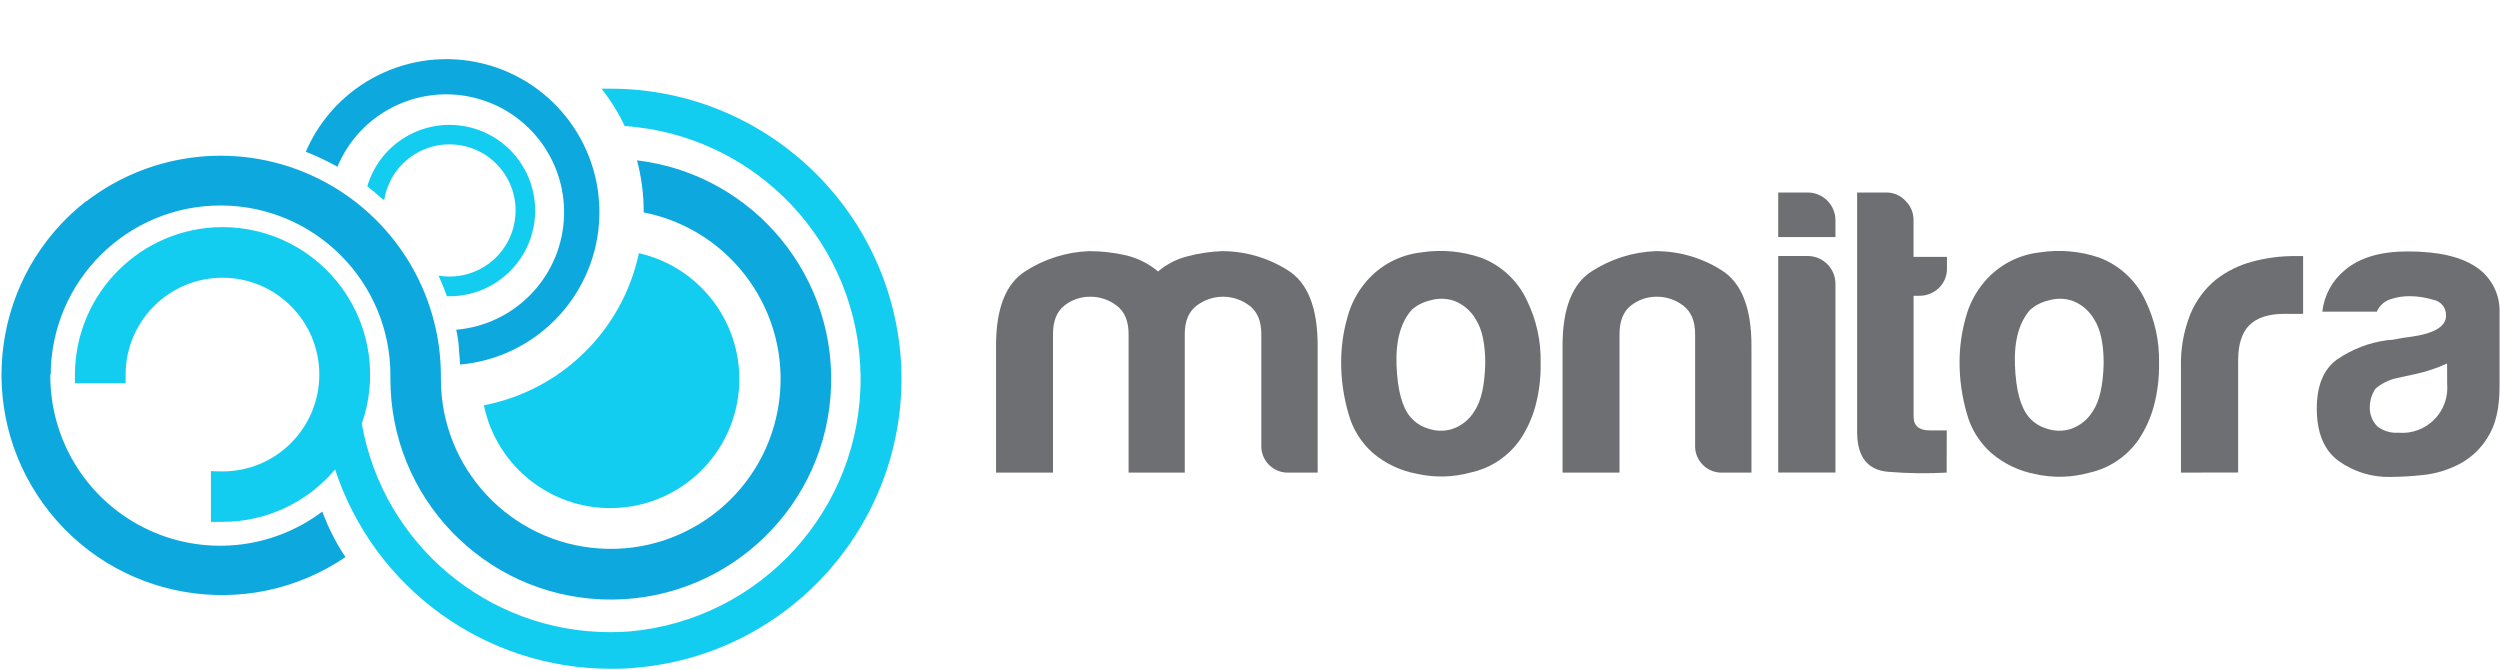
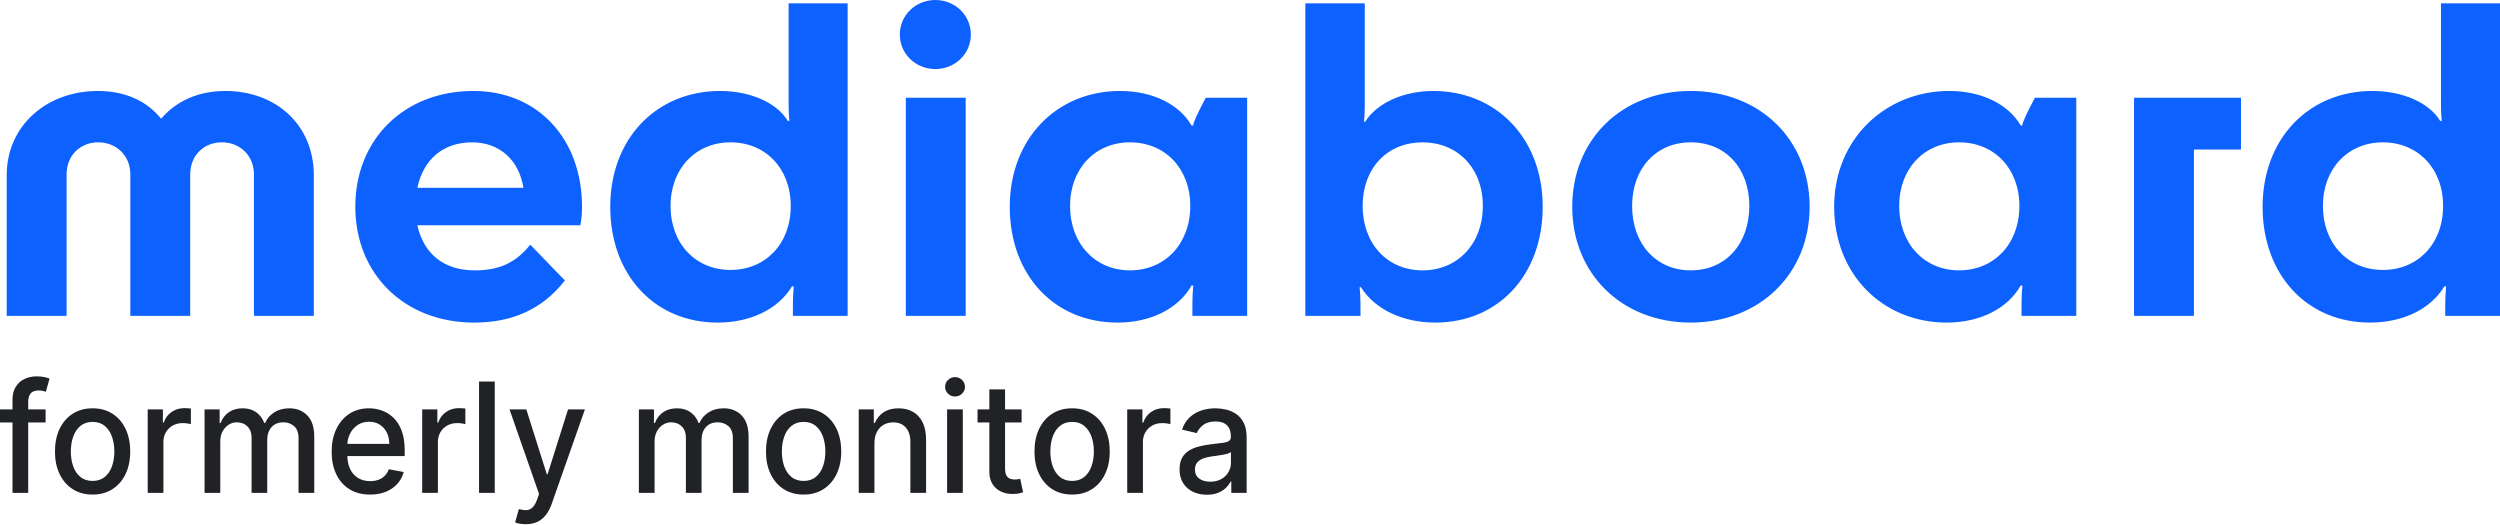
- <svg xmlns="http://www.w3.org/2000/svg" viewBox="0 0 443.76 118.83">
-   <defs>
-     <style>.cls-1{fill:#6e6f72;}.cls-2{fill:#13cdf0;}.cls-3{fill:#0ca8de;}</style>
-   </defs>
-   <g id="text">
-     <path class="cls-1" d="M431.44,316.95h-10V292.38q0-3.47-2.1-5.06a7.59,7.59,0,0,0-4.7-1.59,7.29,7.29,0,0,0-4.62,1.59q-2,1.59-2,5.06v24.57H397.91V294.4q0-9.83,5.13-13.15a22.43,22.43,0,0,1,11.35-3.61,29.31,29.31,0,0,1,6.5.72,13.69,13.69,0,0,1,5.78,2.89,12.79,12.79,0,0,1,5.13-2.67,28.79,28.79,0,0,1,6.14-.94A21.76,21.76,0,0,1,449.65,281Q455,284.29,455,294.4v22.55h-5.06A4.7,4.7,0,0,1,445,312V292.38q0-3.47-2.1-5.06a7.73,7.73,0,0,0-9.39,0q-2.1,1.59-2.1,5.06v24.57Z" transform="translate(-221.11 -233.06)" />
-     <path class="cls-1" d="M464.81,313.48a14.28,14.28,0,0,1-4.34-7,32.25,32.25,0,0,1-1.3-9.18,29,29,0,0,1,1.08-7.8,16.1,16.1,0,0,1,3.4-6.5,15,15,0,0,1,9.68-5.13,22.3,22.3,0,0,1,10.7.94,14.74,14.74,0,0,1,8.09,7.52,24,24,0,0,1,2.46,11.13,27.54,27.54,0,0,1-1,7.95A20.35,20.35,0,0,1,491,311a14.44,14.44,0,0,1-8.82,5.93,19.67,19.67,0,0,1-9.61.22A16.8,16.8,0,0,1,464.81,313.48ZM471.75,288q-3,3.33-2.75,9.9t2.46,9.18a6.47,6.47,0,0,0,3,2,6.89,6.89,0,0,0,4.41.14,7.39,7.39,0,0,0,4-3.25q1.73-2.6,1.88-8.38,0-5.2-1.66-7.8a7.53,7.53,0,0,0-3.83-3.32,7,7,0,0,0-4.34-.07A7.53,7.53,0,0,0,471.75,288Z" transform="translate(-221.11 -233.06)" />
-     <path class="cls-1" d="M532,316.95h-5.06A4.7,4.7,0,0,1,522,312V292.38q0-3.47-2.1-5.06a7.59,7.59,0,0,0-4.7-1.59,7.29,7.29,0,0,0-4.62,1.59q-2,1.59-2,5.06v24.57H498.47V294.4q0-9.83,5.13-13.15a22.43,22.43,0,0,1,11.35-3.61A21.76,21.76,0,0,1,526.65,281Q532,284.29,532,294.4Z" transform="translate(-221.11 -233.06)" />
-     <path class="cls-1" d="M536.75,267.23H542a4.93,4.93,0,0,1,4.91,4.91v3H536.75Zm0,11.27H542a4.93,4.93,0,0,1,4.91,4.91v33.53H536.75Z" transform="translate(-221.11 -233.06)" />
-     <path class="cls-1" d="M566.65,316.95a75.24,75.24,0,0,1-10.33-.14q-5.56-.43-5.56-7.08V267.23H556a4.58,4.58,0,0,1,3.32,1.45,4.74,4.74,0,0,1,1.45,3.47v6.5h5.93v2a4.67,4.67,0,0,1-1.45,3.54,4.85,4.85,0,0,1-3.47,1.37h-1V307q0,2.46,2.89,2.46h3Z" transform="translate(-221.11 -233.06)" />
-     <path class="cls-1" d="M574.58,313.48a14.28,14.28,0,0,1-4.34-7,32.25,32.25,0,0,1-1.3-9.18,29,29,0,0,1,1.08-7.8,16.1,16.1,0,0,1,3.4-6.5,15,15,0,0,1,9.68-5.13,22.3,22.3,0,0,1,10.7.94,14.74,14.74,0,0,1,8.09,7.52,24,24,0,0,1,2.46,11.13,27.54,27.54,0,0,1-1,7.95,20.34,20.34,0,0,1-2.6,5.64,14.44,14.44,0,0,1-8.82,5.93,19.67,19.67,0,0,1-9.61.22A16.8,16.8,0,0,1,574.58,313.48ZM581.52,288q-3,3.33-2.75,9.9t2.46,9.18a6.47,6.47,0,0,0,3,2,6.89,6.89,0,0,0,4.41.14,7.39,7.39,0,0,0,4-3.25q1.73-2.6,1.88-8.38,0-5.2-1.66-7.8a7.53,7.53,0,0,0-3.83-3.32,7,7,0,0,0-4.34-.07A7.53,7.53,0,0,0,581.52,288Z" transform="translate(-221.11 -233.06)" />
-     <path class="cls-1" d="M608.24,316.95V298.3a23.8,23.8,0,0,1,1.66-9.47,15.67,15.67,0,0,1,4.55-6.14,17.89,17.89,0,0,1,6.43-3.18,28.6,28.6,0,0,1,7.59-1h1.45v10.26h-3.32q-4.19,0-6.21,2t-2,6.36v19.8Z" transform="translate(-221.11 -233.06)" />
-     <path class="cls-1" d="M657.79,315.36a17.8,17.8,0,0,1-6.43,2,57.92,57.92,0,0,1-6,.36,15.14,15.14,0,0,1-9.11-2.82q-3.9-2.82-3.9-9.32,0-6.07,3.54-8.67a20.4,20.4,0,0,1,9-3.47,8.48,8.48,0,0,0,1.73-.22c.67-.14,1.45-.26,2.31-.36q6.36-.87,6.36-3.76a2.74,2.74,0,0,0-2.24-2.82,14.88,14.88,0,0,0-4.12-.65,10.56,10.56,0,0,0-3.61.58,3.94,3.94,0,0,0-2.31,2.17h-9.68a11.13,11.13,0,0,1,4-7.37q3.9-3.32,11.13-3.32,8.09,0,12.14,2.75a9.28,9.28,0,0,1,4.19,8.09v13.15q0,5.78-2.1,9A12.81,12.81,0,0,1,657.79,315.36Zm-2.31-17.78a27.27,27.27,0,0,1-5.64,1.88l-3.32.72a8.55,8.55,0,0,0-3.76,1.88,5.89,5.89,0,0,0-1,3.18,4.69,4.69,0,0,0,1.3,3.47,5.47,5.47,0,0,0,3.76,1.16,8,8,0,0,0,8.67-8.67Z" transform="translate(-221.11 -233.06)" />
-     <text x="-221.11" y="-233.06" />
-   </g>
-   <g id="logo">
-     <path class="cls-2" d="M381,296.66a51.7,51.7,0,0,0-51.36-47.86c-.58,0-1.17,0-1.76,0a34.89,34.89,0,0,1,4.12,6.63,45,45,0,0,1,.79,89.72c-1.08.08-2.18.12-3.26.12a44.77,44.77,0,0,1-44.2-37,26.21,26.21,0,0,0-24.72-34.9,26.27,26.27,0,0,0-26.2,26v1.71h9l0-1.68a17.19,17.19,0,1,1,17.19,17.34h-.29l-1.76-.05v9l1.67,0h.37a26.06,26.06,0,0,0,20-9.3,51.45,51.45,0,0,0,48.91,35.38c1.24,0,2.49,0,3.73-.13A51.54,51.54,0,0,0,381,296.66Z" transform="translate(-221.11 -233.06)" />
-     <path class="cls-3" d="M334.18,261.5a35.45,35.45,0,0,1,1.19,9.11s0,.1,0,.15a30.15,30.15,0,1,1-36,29.58c0-.18,0-.36,0-.54h0a39.11,39.11,0,0,0-62.94-31l0-.06a39.11,39.11,0,0,0,46,63.21,39,39,0,0,1-4.11-8.08,30.15,30.15,0,0,1-48.28-24.32h.07a30.15,30.15,0,0,1,60.3.27h0c0,.18,0,.36,0,.54a39.12,39.12,0,1,0,43.75-38.84Z" transform="translate(-221.11 -233.06)" />
-     <path class="cls-3" d="M281,262.66a20.93,20.93,0,1,1,21.09,28.93,19.5,19.5,0,0,1,.51,3.88c.08.76.14,1.53.18,2.3A27.16,27.16,0,1,0,275.39,260,42.44,42.44,0,0,1,281,262.66Z" transform="translate(-221.11 -233.06)" />
-     <path class="cls-2" d="M289.08,268.48l.25,0A11.73,11.73,0,1,1,299.06,282l-.1,0q.82,1.78,1.48,3.64a15.21,15.21,0,1,0-14.13-19.52Q287.75,267.25,289.08,268.48Z" transform="translate(-221.11 -233.06)" />
-     <path class="cls-2" d="M334.52,278A34.9,34.9,0,0,1,307,305a22.91,22.91,0,1,0,27.5-27Z" transform="translate(-221.11 -233.06)" />
+ <svg xmlns="http://www.w3.org/2000/svg" width="186px" height="39px" viewBox="0 0 186 39" version="1.1">
+   <g id="desktop" stroke="none" stroke-width="1" fill="none" fill-rule="evenodd">
+     <g id="logo_formerly_monitora_blue" fill-rule="nonzero">
+       <path d="M23.348,13.034 C23.348,9.337 20.58,6.768 16.761,6.768 C14.756,6.768 13.101,7.52 11.987,8.836 C10.937,7.52 9.314,6.768 7.277,6.768 C3.49,6.768 0.499,9.337 0.499,13.034 L0.499,23.499 L4.954,23.499 L4.954,12.971 C4.954,11.593 5.941,10.59 7.309,10.59 C8.677,10.59 9.696,11.593 9.696,12.971 L9.696,23.499 L14.151,23.499 L14.151,12.971 C14.151,11.593 15.138,10.59 16.506,10.59 C17.874,10.59 18.893,11.593 18.893,12.971 L18.893,23.499 L23.348,23.499 L23.348,13.034 Z M42.029,20.867 L39.451,18.204 C38.369,19.551 37.16,20.115 35.314,20.115 C33.023,20.115 31.527,18.893 31.05,16.762 L43.174,16.762 C43.27,16.355 43.302,15.822 43.302,15.384 C43.302,10.371 40.056,6.768 35.219,6.768 C30.095,6.768 26.435,10.339 26.435,15.384 C26.435,20.366 30.063,24 35.282,24 C38.083,24 40.342,23.029 42.029,20.867 Z M35.123,10.59 C37.192,10.59 38.624,11.937 38.942,13.974 L31.05,13.974 C31.495,11.875 32.959,10.59 35.123,10.59 Z M45.402,15.384 C45.402,20.46 48.712,24 53.39,24 C55.809,24 57.877,23.029 58.927,21.305 L59.055,21.305 C59.023,21.619 58.991,22.089 58.991,22.778 L58.991,23.499 L63.064,23.499 L63.064,0.25 L58.673,0.25 L58.673,7.582 C58.673,8.46 58.705,8.773 58.736,8.992 L58.609,8.992 C57.782,7.614 55.777,6.768 53.581,6.768 C48.839,6.768 45.402,10.308 45.402,15.384 Z M54.345,20.084 C51.767,20.084 49.889,18.141 49.889,15.321 C49.889,12.533 51.767,10.59 54.345,10.59 C56.954,10.59 58.832,12.533 58.832,15.321 C58.832,18.141 56.954,20.084 54.345,20.084 Z M69.588,5.138 C71.052,5.138 72.23,4.01 72.23,2.569 C72.23,1.128 71.052,0 69.588,0 C68.124,0 66.947,1.128 66.947,2.569 C66.947,4.01 68.124,5.138 69.588,5.138 Z M71.848,23.499 L71.848,7.269 L67.392,7.269 L67.392,23.499 L71.848,23.499 Z M75.126,15.384 C75.126,20.46 78.435,24 83.145,24 C85.659,24 87.696,22.935 88.651,21.243 L88.778,21.243 C88.746,21.587 88.714,22.026 88.714,22.747 L88.714,23.499 L92.788,23.499 L92.788,7.269 L89.709,7.269 C89.067,8.48 88.757,9.17 88.778,9.337 L88.651,9.337 C87.792,7.833 85.85,6.768 83.336,6.768 C78.626,6.768 75.126,10.308 75.126,15.384 Z M84.068,20.115 C81.49,20.115 79.613,18.141 79.613,15.321 C79.613,12.533 81.49,10.59 84.068,10.59 C86.678,10.59 88.555,12.533 88.555,15.321 C88.555,18.141 86.678,20.115 84.068,20.115 Z M114.778,15.384 C114.778,10.308 111.341,6.768 106.631,6.768 C104.404,6.768 102.431,7.676 101.571,9.055 L101.476,9.055 C101.508,8.804 101.539,8.491 101.539,7.645 L101.539,0.25 L97.116,0.25 L97.116,23.499 L101.221,23.499 L101.221,22.872 C101.221,22.151 101.189,21.681 101.158,21.368 L101.253,21.368 C102.303,23.029 104.372,24 106.79,24 C111.468,24 114.778,20.46 114.778,15.384 Z M105.836,20.115 C103.226,20.115 101.38,18.141 101.38,15.321 C101.38,12.501 103.226,10.59 105.836,10.59 C108.445,10.59 110.323,12.501 110.323,15.321 C110.323,18.141 108.445,20.115 105.836,20.115 Z M125.789,24 C130.913,24 134.636,20.366 134.636,15.384 C134.636,10.371 130.913,6.768 125.789,6.768 C120.666,6.768 116.974,10.371 116.974,15.384 C116.974,20.366 120.666,24 125.789,24 Z M125.789,20.115 C123.212,20.115 121.429,18.141 121.429,15.321 C121.429,12.533 123.212,10.59 125.789,10.59 C128.399,10.59 130.149,12.533 130.149,15.321 C130.149,18.141 128.399,20.115 125.789,20.115 Z M136.461,15.384 C136.461,20.46 140.123,24 144.833,24 C147.347,24 149.384,22.935 150.339,21.243 L150.466,21.243 C150.434,21.587 150.402,22.026 150.402,22.747 L150.402,23.499 L154.476,23.499 L154.476,7.269 L151.397,7.269 C150.755,8.48 150.445,9.17 150.466,9.337 L150.339,9.337 C149.479,7.833 147.538,6.768 145.024,6.768 C140.314,6.768 136.461,10.308 136.461,15.384 Z M145.756,20.115 C143.178,20.115 141.301,18.141 141.301,15.321 C141.301,12.533 143.178,10.59 145.756,10.59 C148.365,10.59 150.243,12.533 150.243,15.321 C150.243,18.141 148.365,20.115 145.756,20.115 Z M158.773,7.269 L158.773,23.499 L163.229,23.499 L163.229,11.123 L166.729,11.123 L166.729,7.269 L158.773,7.269 Z M168.338,15.384 C168.338,20.46 171.647,24 176.326,24 C178.744,24 180.813,23.029 181.863,21.305 L181.99,21.305 C181.958,21.619 181.927,22.089 181.927,22.778 L181.927,23.499 L186,23.499 L186,0.25 L181.608,0.25 L181.608,7.582 C181.608,8.46 181.64,8.773 181.672,8.992 L181.545,8.992 C180.717,7.614 178.712,6.768 176.516,6.768 C171.775,6.768 168.338,10.308 168.338,15.384 Z M177.28,20.084 C174.703,20.084 172.825,18.141 172.825,15.321 C172.825,12.533 174.703,10.59 177.28,10.59 C179.89,10.59 181.767,12.533 181.767,15.321 C181.767,18.141 179.89,20.084 177.28,20.084 Z" id="logo" fill="#0D61FF" />
+       <path d="M3.393,30.459 L3.393,31.429 L0,31.429 L0,30.459 L3.393,30.459 Z M0.93,36.671 L0.93,29.739 C0.93,29.351 1.012,29.028 1.177,28.77 C1.341,28.513 1.558,28.32 1.83,28.192 C2.101,28.064 2.395,28 2.713,28 C2.948,28 3.148,28.02 3.315,28.059 C3.482,28.098 3.606,28.133 3.686,28.166 L3.413,29.144 C3.358,29.128 3.288,29.109 3.202,29.086 C3.116,29.063 3.011,29.051 2.889,29.051 C2.605,29.051 2.402,29.124 2.281,29.27 C2.16,29.415 2.099,29.626 2.099,29.901 L2.099,36.671 L0.93,36.671 Z M6.888,36.796 C6.325,36.796 5.834,36.663 5.414,36.396 C4.995,36.129 4.669,35.755 4.437,35.275 C4.205,34.795 4.089,34.235 4.089,33.593 C4.089,32.949 4.205,32.385 4.437,31.903 C4.669,31.42 4.995,31.045 5.414,30.778 C5.834,30.511 6.325,30.378 6.888,30.378 C7.451,30.378 7.942,30.511 8.362,30.778 C8.781,31.045 9.107,31.42 9.339,31.903 C9.571,32.385 9.687,32.949 9.687,33.593 C9.687,34.235 9.571,34.795 9.339,35.275 C9.107,35.755 8.781,36.129 8.362,36.396 C7.942,36.663 7.451,36.796 6.888,36.796 Z M6.892,35.781 C7.257,35.781 7.559,35.681 7.799,35.482 C8.039,35.282 8.217,35.017 8.333,34.685 C8.449,34.353 8.507,33.988 8.507,33.589 C8.507,33.193 8.449,32.828 8.333,32.495 C8.217,32.162 8.039,31.894 7.799,31.692 C7.559,31.49 7.257,31.389 6.892,31.389 C6.525,31.389 6.22,31.49 5.979,31.692 C5.738,31.894 5.56,32.162 5.444,32.495 C5.328,32.828 5.27,33.193 5.27,33.589 C5.27,33.988 5.328,34.353 5.444,34.685 C5.56,35.017 5.738,35.282 5.979,35.482 C6.22,35.681 6.525,35.781 6.892,35.781 Z M10.989,36.671 L10.989,30.459 L12.119,30.459 L12.119,31.446 L12.181,31.446 C12.291,31.111 12.484,30.848 12.762,30.655 C13.039,30.462 13.354,30.366 13.706,30.366 C13.779,30.366 13.865,30.369 13.966,30.374 C14.066,30.379 14.145,30.386 14.202,30.394 L14.202,31.551 C14.155,31.537 14.072,31.522 13.952,31.504 C13.832,31.487 13.712,31.478 13.592,31.478 C13.316,31.478 13.071,31.538 12.856,31.658 C12.641,31.778 12.47,31.944 12.345,32.155 C12.22,32.367 12.158,32.608 12.158,32.877 L12.158,36.671 L10.989,36.671 Z M15.219,36.671 L15.219,30.459 L16.341,30.459 L16.341,31.47 L16.415,31.47 C16.54,31.127 16.745,30.86 17.029,30.667 C17.313,30.474 17.653,30.378 18.049,30.378 C18.45,30.378 18.787,30.475 19.06,30.669 C19.332,30.863 19.533,31.13 19.663,31.47 L19.726,31.47 C19.869,31.138 20.097,30.873 20.41,30.675 C20.723,30.477 21.096,30.378 21.528,30.378 C22.073,30.378 22.518,30.555 22.863,30.908 C23.209,31.261 23.381,31.793 23.381,32.505 L23.381,36.671 L22.212,36.671 L22.212,32.618 C22.212,32.198 22.102,31.893 21.88,31.704 C21.659,31.516 21.394,31.421 21.086,31.421 C20.706,31.421 20.41,31.542 20.199,31.783 C19.988,32.025 19.882,32.334 19.882,32.711 L19.882,36.671 L18.717,36.671 L18.717,32.542 C18.717,32.205 18.616,31.934 18.413,31.729 C18.209,31.524 17.945,31.421 17.619,31.421 C17.397,31.421 17.193,31.481 17.007,31.601 C16.821,31.721 16.671,31.888 16.558,32.101 C16.444,32.314 16.388,32.56 16.388,32.841 L16.388,36.671 L15.219,36.671 Z M27.533,36.796 C26.941,36.796 26.432,36.665 26.006,36.402 C25.58,36.139 25.252,35.768 25.021,35.29 C24.79,34.811 24.675,34.25 24.675,33.605 C24.675,32.969 24.79,32.408 25.021,31.923 C25.252,31.438 25.575,31.059 25.991,30.786 C26.406,30.514 26.893,30.378 27.451,30.378 C27.789,30.378 28.118,30.436 28.436,30.552 C28.754,30.668 29.039,30.85 29.292,31.098 C29.545,31.346 29.744,31.667 29.89,32.062 C30.036,32.457 30.109,32.937 30.109,33.5 L30.109,33.929 L25.336,33.929 L25.336,33.023 L28.964,33.023 C28.964,32.705 28.901,32.422 28.776,32.176 C28.651,31.929 28.476,31.734 28.25,31.591 C28.025,31.448 27.761,31.377 27.459,31.377 C27.13,31.377 26.844,31.46 26.6,31.626 C26.357,31.791 26.169,32.007 26.038,32.273 C25.906,32.538 25.84,32.826 25.84,33.136 L25.84,33.844 C25.84,34.259 25.911,34.612 26.053,34.903 C26.195,35.194 26.394,35.416 26.649,35.569 C26.905,35.721 27.203,35.797 27.545,35.797 C27.766,35.797 27.968,35.764 28.15,35.698 C28.333,35.632 28.491,35.533 28.623,35.401 C28.756,35.269 28.858,35.106 28.928,34.911 L30.035,35.118 C29.946,35.455 29.788,35.749 29.56,36.001 C29.332,36.253 29.046,36.449 28.704,36.588 C28.361,36.727 27.971,36.796 27.533,36.796 Z M31.411,36.671 L31.411,30.459 L32.541,30.459 L32.541,31.446 L32.603,31.446 C32.713,31.111 32.906,30.848 33.184,30.655 C33.461,30.462 33.776,30.366 34.128,30.366 C34.201,30.366 34.287,30.369 34.388,30.374 C34.488,30.379 34.567,30.386 34.624,30.394 L34.624,31.551 C34.577,31.537 34.494,31.522 34.374,31.504 C34.254,31.487 34.134,31.478 34.014,31.478 C33.738,31.478 33.492,31.538 33.277,31.658 C33.062,31.778 32.892,31.944 32.767,32.155 C32.642,32.367 32.58,32.608 32.58,32.877 L32.58,36.671 L31.411,36.671 Z M36.809,28.388 L36.809,36.671 L35.641,36.671 L35.641,28.388 L36.809,28.388 Z M39.12,39 C38.945,39 38.786,38.986 38.643,38.958 C38.5,38.929 38.393,38.899 38.322,38.867 L38.604,37.876 C38.817,37.935 39.008,37.961 39.175,37.953 C39.341,37.944 39.489,37.88 39.618,37.758 C39.747,37.637 39.861,37.439 39.96,37.164 L40.105,36.751 L37.908,30.459 L39.159,30.459 L40.68,35.279 L40.742,35.279 L42.263,30.459 L43.518,30.459 L41.043,37.5 C40.928,37.823 40.783,38.097 40.605,38.323 C40.428,38.548 40.217,38.717 39.972,38.83 C39.727,38.943 39.443,39 39.12,39 Z M47.532,36.671 L47.532,30.459 L48.654,30.459 L48.654,31.47 L48.729,31.47 C48.854,31.127 49.058,30.86 49.342,30.667 C49.627,30.474 49.967,30.378 50.363,30.378 C50.764,30.378 51.101,30.475 51.373,30.669 C51.646,30.863 51.847,31.13 51.977,31.47 L52.04,31.47 C52.183,31.138 52.411,30.873 52.724,30.675 C53.037,30.477 53.409,30.378 53.842,30.378 C54.387,30.378 54.832,30.555 55.177,30.908 C55.522,31.261 55.695,31.793 55.695,32.505 L55.695,36.671 L54.526,36.671 L54.526,32.618 C54.526,32.198 54.415,31.893 54.194,31.704 C53.972,31.516 53.708,31.421 53.4,31.421 C53.02,31.421 52.724,31.542 52.513,31.783 C52.302,32.025 52.196,32.334 52.196,32.711 L52.196,36.671 L51.031,36.671 L51.031,32.542 C51.031,32.205 50.93,31.934 50.726,31.729 C50.523,31.524 50.259,31.421 49.933,31.421 C49.711,31.421 49.507,31.481 49.321,31.601 C49.135,31.721 48.985,31.888 48.871,32.101 C48.758,32.314 48.701,32.56 48.701,32.841 L48.701,36.671 L47.532,36.671 Z M59.788,36.796 C59.225,36.796 58.734,36.663 58.314,36.396 C57.895,36.129 57.569,35.755 57.337,35.275 C57.105,34.795 56.989,34.235 56.989,33.593 C56.989,32.949 57.105,32.385 57.337,31.903 C57.569,31.42 57.895,31.045 58.314,30.778 C58.734,30.511 59.225,30.378 59.788,30.378 C60.351,30.378 60.842,30.511 61.262,30.778 C61.681,31.045 62.007,31.42 62.239,31.903 C62.471,32.385 62.587,32.949 62.587,33.593 C62.587,34.235 62.471,34.795 62.239,35.275 C62.007,35.755 61.681,36.129 61.262,36.396 C60.842,36.663 60.351,36.796 59.788,36.796 Z M59.792,35.781 C60.157,35.781 60.459,35.681 60.699,35.482 C60.939,35.282 61.116,35.017 61.232,34.685 C61.348,34.353 61.406,33.988 61.406,33.589 C61.406,33.193 61.348,32.828 61.232,32.495 C61.116,32.162 60.939,31.894 60.699,31.692 C60.459,31.49 60.157,31.389 59.792,31.389 C59.424,31.389 59.12,31.49 58.879,31.692 C58.638,31.894 58.459,32.162 58.343,32.495 C58.228,32.828 58.17,33.193 58.17,33.589 C58.17,33.988 58.228,34.353 58.343,34.685 C58.459,35.017 58.638,35.282 58.879,35.482 C59.12,35.681 59.424,35.781 59.792,35.781 Z M65.058,32.982 L65.058,36.671 L63.889,36.671 L63.889,30.459 L65.011,30.459 L65.011,31.47 L65.085,31.47 C65.223,31.141 65.44,30.877 65.736,30.677 C66.032,30.478 66.405,30.378 66.856,30.378 C67.265,30.378 67.623,30.466 67.931,30.643 C68.238,30.819 68.477,31.082 68.646,31.429 C68.816,31.777 68.9,32.207 68.9,32.719 L68.9,36.671 L67.732,36.671 L67.732,32.865 C67.732,32.415 67.618,32.062 67.391,31.808 C67.165,31.553 66.853,31.425 66.457,31.425 C66.186,31.425 65.946,31.486 65.736,31.607 C65.526,31.729 65.361,31.906 65.239,32.139 C65.118,32.372 65.058,32.653 65.058,32.982 Z M70.464,36.671 L70.464,30.459 L71.633,30.459 L71.633,36.671 L70.464,36.671 Z M71.054,29.5 C70.851,29.5 70.677,29.43 70.532,29.288 C70.388,29.147 70.316,28.977 70.316,28.781 C70.316,28.581 70.388,28.41 70.532,28.269 C70.677,28.127 70.851,28.057 71.054,28.057 C71.258,28.057 71.432,28.127 71.576,28.269 C71.721,28.41 71.793,28.581 71.793,28.781 C71.793,28.977 71.721,29.147 71.576,29.288 C71.432,29.43 71.258,29.5 71.054,29.5 Z M76.007,30.459 L76.007,31.429 L72.728,31.429 L72.728,30.459 L76.007,30.459 Z M73.607,28.971 L74.776,28.971 L74.776,34.847 C74.776,35.081 74.81,35.257 74.878,35.374 C74.945,35.492 75.033,35.571 75.141,35.613 C75.25,35.655 75.368,35.676 75.495,35.676 C75.589,35.676 75.671,35.669 75.742,35.656 C75.812,35.642 75.867,35.631 75.906,35.623 L76.117,36.622 C76.049,36.649 75.953,36.677 75.828,36.705 C75.702,36.733 75.546,36.749 75.358,36.751 C75.051,36.757 74.764,36.7 74.498,36.582 C74.233,36.463 74.018,36.28 73.853,36.032 C73.689,35.784 73.607,35.472 73.607,35.097 L73.607,28.971 Z M79.764,36.796 C79.201,36.796 78.71,36.663 78.29,36.396 C77.871,36.129 77.545,35.755 77.313,35.275 C77.081,34.795 76.965,34.235 76.965,33.593 C76.965,32.949 77.081,32.385 77.313,31.903 C77.545,31.42 77.871,31.045 78.29,30.778 C78.71,30.511 79.201,30.378 79.764,30.378 C80.327,30.378 80.818,30.511 81.238,30.778 C81.658,31.045 81.983,31.42 82.215,31.903 C82.447,32.385 82.563,32.949 82.563,33.593 C82.563,34.235 82.447,34.795 82.215,35.275 C81.983,35.755 81.658,36.129 81.238,36.396 C80.818,36.663 80.327,36.796 79.764,36.796 Z M79.768,35.781 C80.133,35.781 80.435,35.681 80.675,35.482 C80.915,35.282 81.093,35.017 81.209,34.685 C81.325,34.353 81.383,33.988 81.383,33.589 C81.383,33.193 81.325,32.828 81.209,32.495 C81.093,32.162 80.915,31.894 80.675,31.692 C80.435,31.49 80.133,31.389 79.768,31.389 C79.401,31.389 79.096,31.49 78.855,31.692 C78.614,31.894 78.436,32.162 78.32,32.495 C78.204,32.828 78.146,33.193 78.146,33.589 C78.146,33.988 78.204,34.353 78.32,34.685 C78.436,35.017 78.614,35.282 78.855,35.482 C79.096,35.681 79.401,35.781 79.768,35.781 Z M83.865,36.671 L83.865,30.459 L84.995,30.459 L84.995,31.446 L85.057,31.446 C85.167,31.111 85.36,30.848 85.638,30.655 C85.915,30.462 86.23,30.366 86.582,30.366 C86.655,30.366 86.742,30.369 86.842,30.374 C86.942,30.379 87.021,30.386 87.078,30.394 L87.078,31.551 C87.031,31.537 86.948,31.522 86.828,31.504 C86.708,31.487 86.588,31.478 86.469,31.478 C86.192,31.478 85.947,31.538 85.732,31.658 C85.517,31.778 85.347,31.944 85.221,32.155 C85.096,32.367 85.034,32.608 85.034,32.877 L85.034,36.671 L83.865,36.671 Z M89.787,36.808 C89.407,36.808 89.063,36.735 88.755,36.588 C88.448,36.441 88.205,36.227 88.026,35.947 C87.848,35.666 87.759,35.323 87.759,34.915 C87.759,34.565 87.824,34.276 87.954,34.05 C88.084,33.824 88.26,33.644 88.482,33.512 C88.703,33.38 88.951,33.28 89.225,33.213 C89.498,33.145 89.777,33.094 90.061,33.059 C90.421,33.016 90.713,32.98 90.937,32.952 C91.161,32.924 91.324,32.877 91.425,32.812 C91.527,32.748 91.578,32.643 91.578,32.497 L91.578,32.469 C91.578,32.116 91.482,31.842 91.291,31.648 C91.099,31.454 90.814,31.357 90.436,31.357 C90.043,31.357 89.733,31.446 89.508,31.626 C89.283,31.805 89.127,32.004 89.041,32.222 L87.942,31.963 C88.073,31.586 88.264,31.28 88.515,31.047 C88.767,30.814 89.056,30.644 89.385,30.538 C89.713,30.431 90.059,30.378 90.421,30.378 C90.661,30.378 90.915,30.407 91.185,30.465 C91.455,30.523 91.708,30.629 91.943,30.782 C92.179,30.936 92.373,31.155 92.524,31.44 C92.675,31.724 92.751,32.093 92.751,32.546 L92.751,36.671 L91.609,36.671 L91.609,35.821 L91.562,35.821 C91.487,35.978 91.373,36.131 91.222,36.282 C91.071,36.433 90.877,36.559 90.64,36.658 C90.403,36.758 90.118,36.808 89.787,36.808 Z M90.042,35.837 C90.365,35.837 90.642,35.771 90.872,35.639 C91.103,35.507 91.279,35.334 91.4,35.12 C91.521,34.905 91.582,34.675 91.582,34.43 L91.582,33.629 C91.54,33.673 91.46,33.712 91.341,33.749 C91.223,33.785 91.088,33.816 90.937,33.842 C90.786,33.867 90.638,33.89 90.495,33.91 C90.352,33.931 90.232,33.948 90.135,33.961 C89.909,33.991 89.702,34.041 89.516,34.111 C89.329,34.181 89.181,34.281 89.07,34.412 C88.959,34.543 88.904,34.716 88.904,34.932 C88.904,35.231 89.011,35.457 89.225,35.609 C89.438,35.761 89.711,35.837 90.042,35.837 Z" id="subtext" fill="#202226" />
+     </g>
  </g>
</svg>
